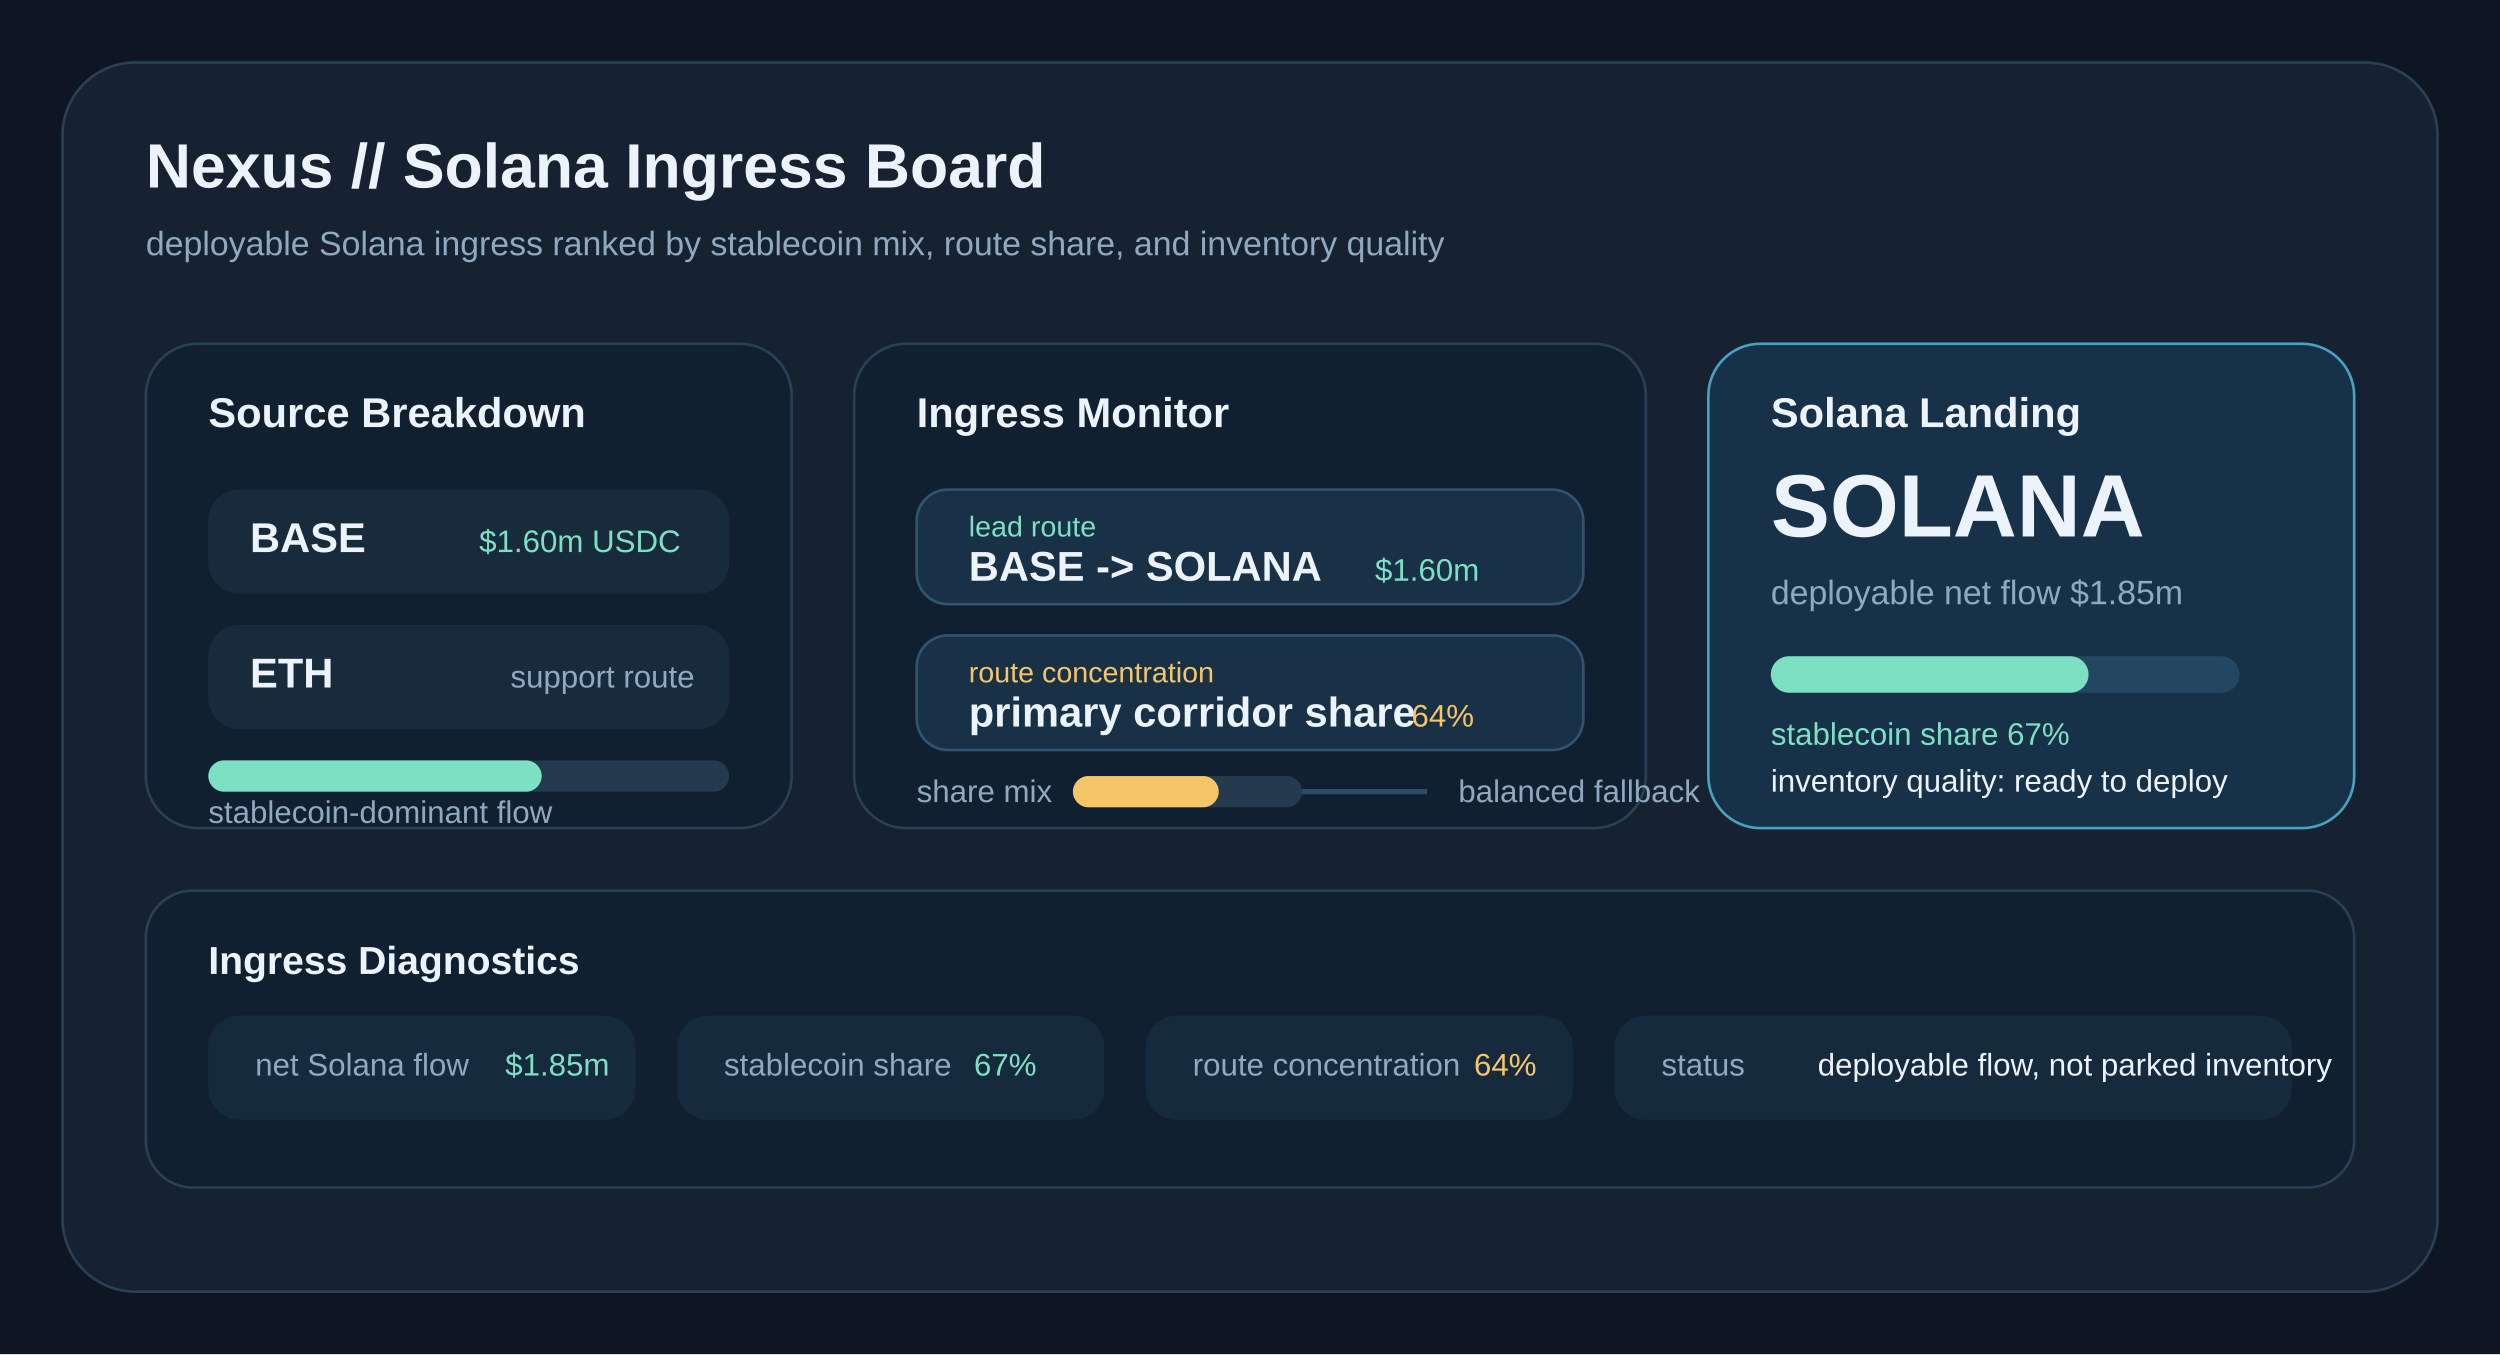
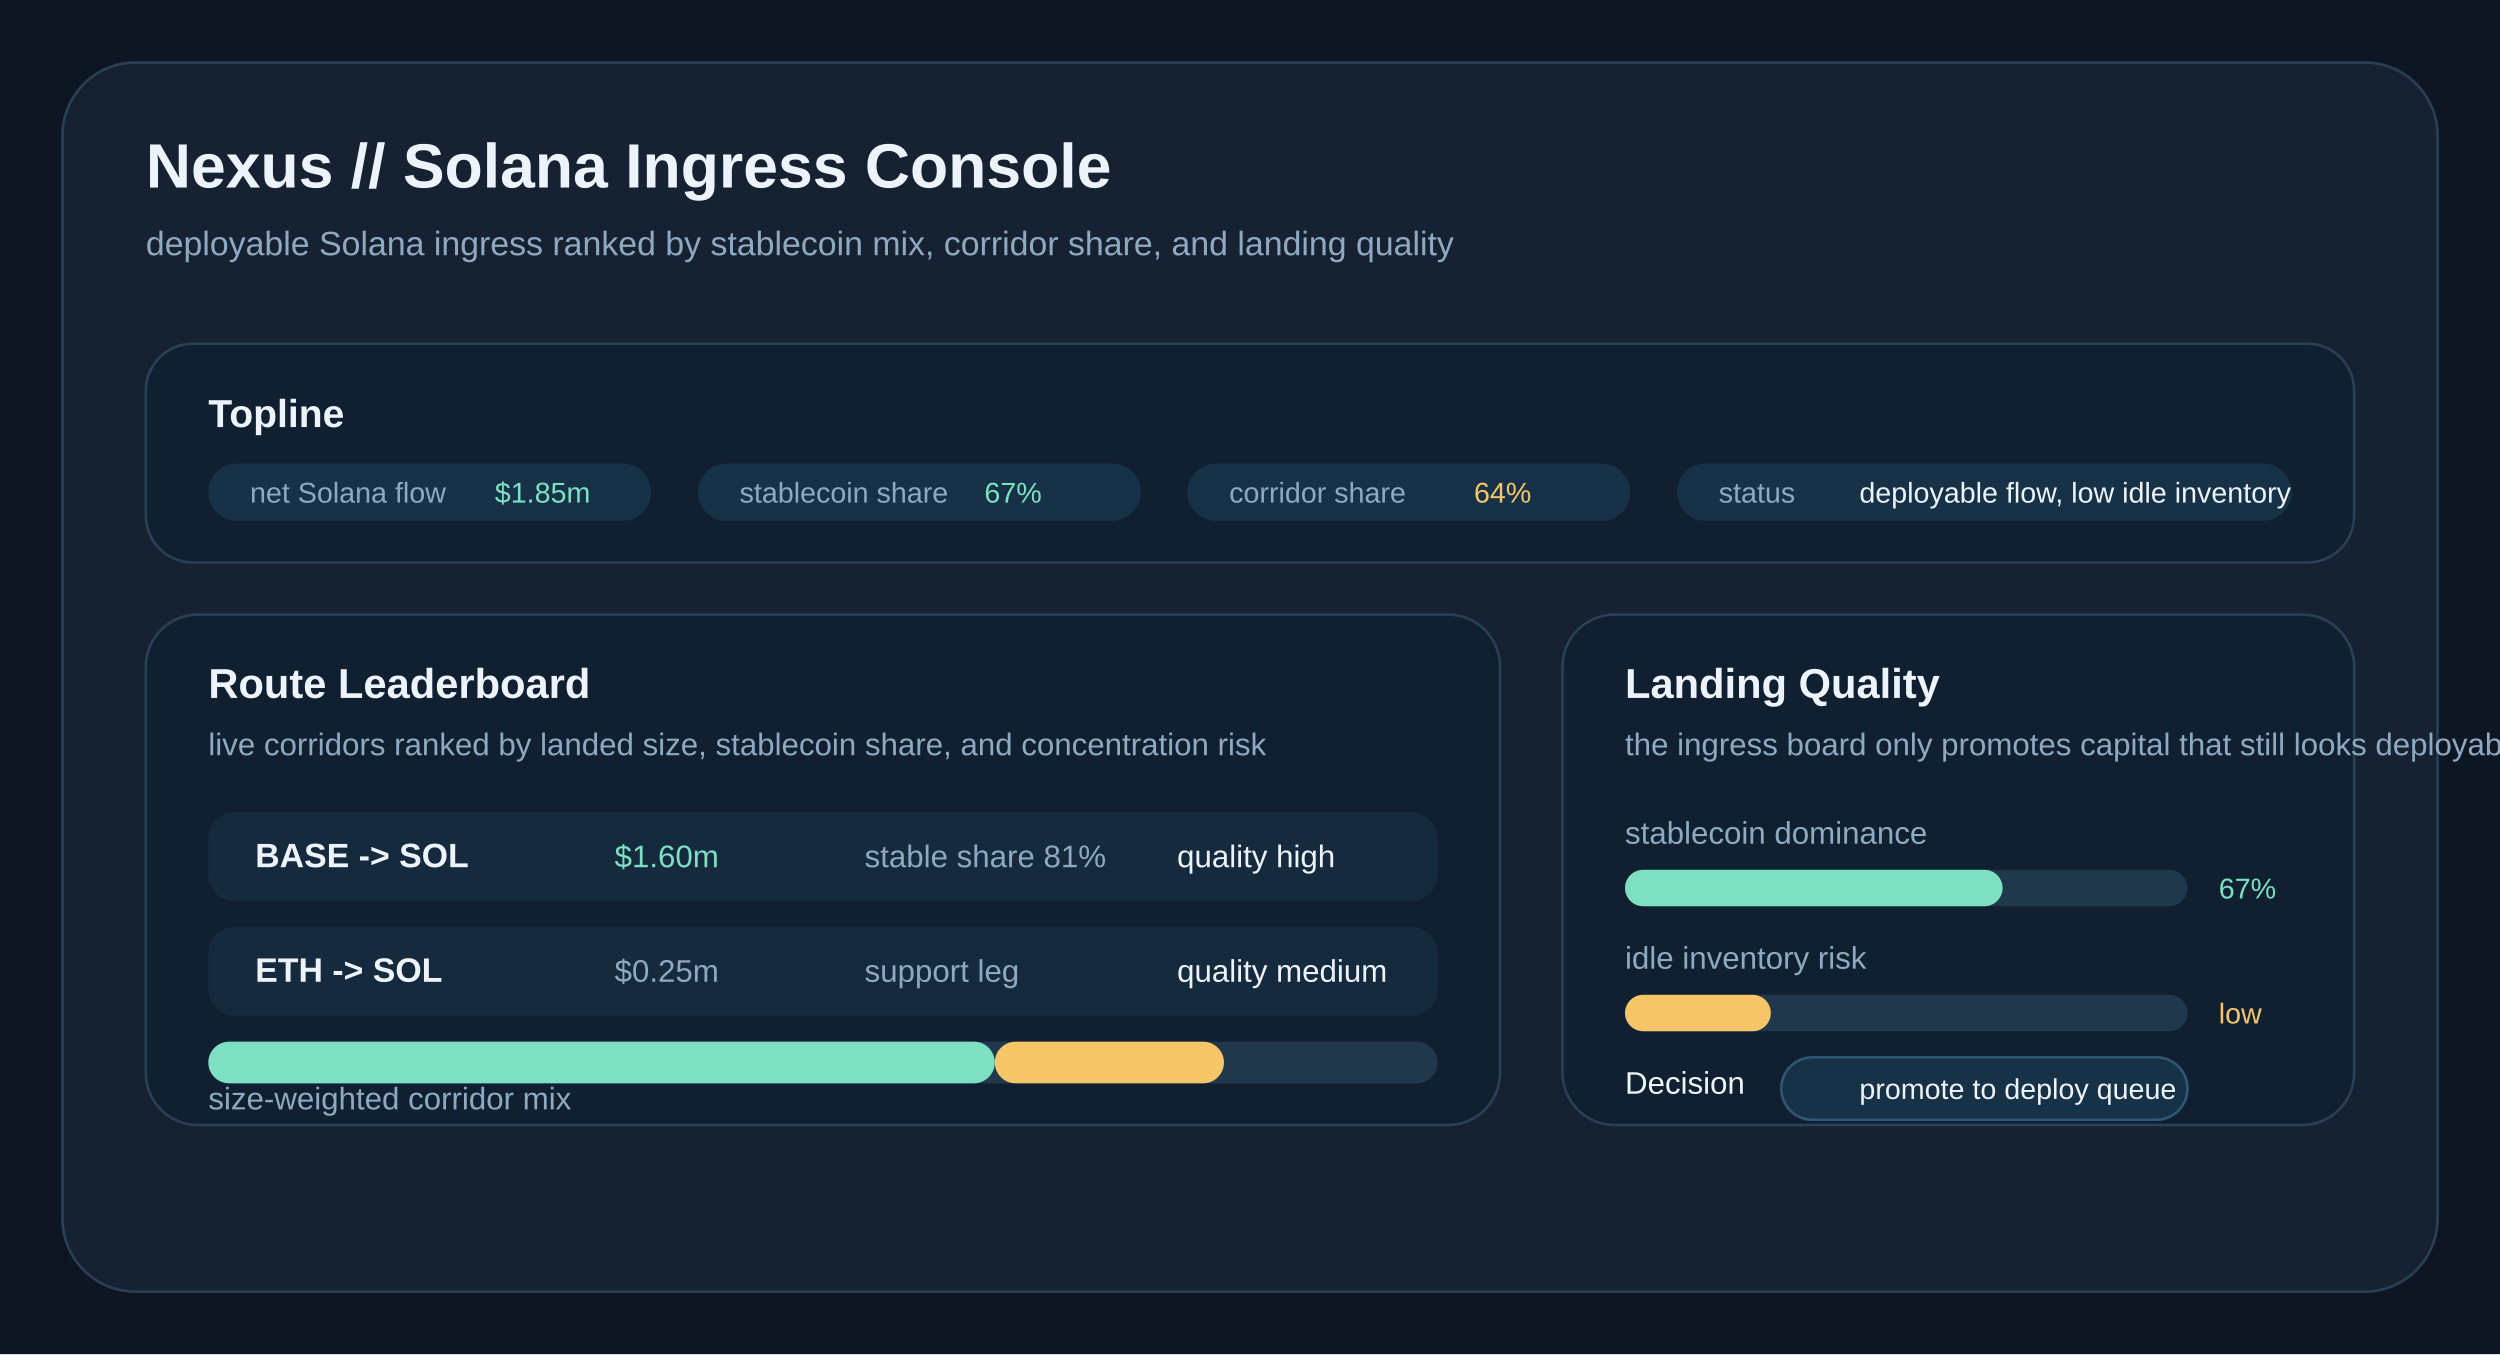
<svg xmlns="http://www.w3.org/2000/svg" width="960" height="520" viewBox="0 0 960 520" fill="none">
  <rect width="960" height="520" fill="#0E1623" />
  <rect x="24" y="24" width="912" height="472" rx="28" fill="#162232" stroke="#2A4054" />
-   <text x="56" y="72" fill="#EDF3FB" font-family="Arial, sans-serif" font-size="24" font-weight="700">Nexus // Solana Ingress Board</text>
-   <text x="56" y="98" fill="#8FA9C0" font-family="Arial, sans-serif" font-size="13">deployable Solana ingress ranked by stablecoin mix, route share, and inventory quality</text>
-   <rect x="56" y="132" width="248" height="186" rx="20" fill="#102031" stroke="#2A4054" />
-   <text x="80" y="164" fill="#EDF3FB" font-family="Arial, sans-serif" font-size="16" font-weight="700">Source Breakdown</text>
-   <rect x="80" y="188" width="200" height="40" rx="12" fill="#182B3D" />
-   <text x="96" y="212" fill="#EDF3FB" font-family="Arial, sans-serif" font-size="16" font-weight="700">BASE</text>
-   <text x="184" y="212" fill="#7DE0C3" font-family="Arial, sans-serif" font-size="12">$1.60m USDC</text>
-   <rect x="80" y="240" width="200" height="40" rx="12" fill="#182B3D" />
-   <text x="96" y="264" fill="#EDF3FB" font-family="Arial, sans-serif" font-size="16" font-weight="700">ETH</text>
-   <text x="196" y="264" fill="#8FA9C0" font-family="Arial, sans-serif" font-size="12">support route</text>
-   <rect x="80" y="292" width="200" height="12" rx="6" fill="#243A4F" />
-   <rect x="80" y="292" width="128" height="12" rx="6" fill="#7DE0C3" />
-   <text x="80" y="316" fill="#8FA9C0" font-family="Arial, sans-serif" font-size="12">stablecoin-dominant flow</text>
-   <rect x="328" y="132" width="304" height="186" rx="20" fill="#102031" stroke="#2A4054" />
-   <text x="352" y="164" fill="#EDF3FB" font-family="Arial, sans-serif" font-size="16" font-weight="700">Ingress Monitor</text>
-   <rect x="352" y="188" width="256" height="44" rx="12" fill="#183147" stroke="#315570" />
-   <text x="372" y="206" fill="#7DE0C3" font-family="Arial, sans-serif" font-size="11">lead route</text>
-   <text x="372" y="223" fill="#EDF3FB" font-family="Arial, sans-serif" font-size="16" font-weight="700">BASE -&gt; SOLANA</text>
-   <text x="528" y="223" fill="#7DE0C3" font-family="Arial, sans-serif" font-size="12">$1.60m</text>
-   <rect x="352" y="244" width="256" height="44" rx="12" fill="#183147" stroke="#315570" />
-   <text x="372" y="262" fill="#F5C568" font-family="Arial, sans-serif" font-size="11">route concentration</text>
-   <text x="372" y="279" fill="#EDF3FB" font-family="Arial, sans-serif" font-size="16" font-weight="700">primary corridor share</text>
-   <text x="542" y="279" fill="#F5C568" font-family="Arial, sans-serif" font-size="12">64%</text>
-   <line x1="412" y1="304" x2="548" y2="304" stroke="#2F4C66" stroke-width="2" />
-   <rect x="412" y="298" width="88" height="12" rx="6" fill="#243A4F" />
-   <rect x="412" y="298" width="56" height="12" rx="6" fill="#F5C568" />
-   <text x="352" y="308" fill="#8FA9C0" font-family="Arial, sans-serif" font-size="12">share mix</text>
-   <text x="560" y="308" fill="#8FA9C0" font-family="Arial, sans-serif" font-size="12">balanced fallback</text>
-   <rect x="656" y="132" width="248" height="186" rx="20" fill="#173148" stroke="#47A3C2" />
-   <text x="680" y="164" fill="#EDF3FB" font-family="Arial, sans-serif" font-size="16" font-weight="700">Solana Landing</text>
-   <text x="680" y="206" fill="#EDF3FB" font-family="Arial, sans-serif" font-size="34" font-weight="700">SOLANA</text>
-   <text x="680" y="232" fill="#8FA9C0" font-family="Arial, sans-serif" font-size="13">deployable net flow $1.85m</text>
-   <rect x="680" y="252" width="180" height="14" rx="7" fill="#234762" />
-   <rect x="680" y="252" width="122" height="14" rx="7" fill="#7DE0C3" />
-   <text x="680" y="286" fill="#7DE0C3" font-family="Arial, sans-serif" font-size="12">stablecoin share 67%</text>
-   <text x="680" y="304" fill="#EDF3FB" font-family="Arial, sans-serif" font-size="12">inventory quality: ready to deploy</text>
-   <rect x="56" y="342" width="848" height="114" rx="18" fill="#102031" stroke="#2A4054" />
-   <text x="80" y="374" fill="#EDF3FB" font-family="Arial, sans-serif" font-size="15" font-weight="700">Ingress Diagnostics</text>
-   <rect x="80" y="390" width="164" height="40" rx="12" fill="#162A3D" />
-   <text x="98" y="413" fill="#8FA9C0" font-family="Arial, sans-serif" font-size="12">net Solana flow</text>
-   <text x="194" y="413" fill="#7DE0C3" font-family="Arial, sans-serif" font-size="12">$1.85m</text>
-   <rect x="260" y="390" width="164" height="40" rx="12" fill="#162A3D" />
-   <text x="278" y="413" fill="#8FA9C0" font-family="Arial, sans-serif" font-size="12">stablecoin share</text>
-   <text x="374" y="413" fill="#7DE0C3" font-family="Arial, sans-serif" font-size="12">67%</text>
-   <rect x="440" y="390" width="164" height="40" rx="12" fill="#162A3D" />
-   <text x="458" y="413" fill="#8FA9C0" font-family="Arial, sans-serif" font-size="12">route concentration</text>
-   <text x="566" y="413" fill="#F5C568" font-family="Arial, sans-serif" font-size="12">64%</text>
-   <rect x="620" y="390" width="260" height="40" rx="12" fill="#162A3D" />
-   <text x="638" y="413" fill="#8FA9C0" font-family="Arial, sans-serif" font-size="12">status</text>
-   <text x="698" y="413" fill="#EDF3FB" font-family="Arial, sans-serif" font-size="12">deployable flow, not parked inventory</text>
+   <text x="56" y="72" fill="#EDF3FB" font-family="Arial, sans-serif" font-size="24" font-weight="700">Nexus // Solana Ingress Console</text>
+   <text x="56" y="98" fill="#8FA9C0" font-family="Arial, sans-serif" font-size="13">deployable Solana ingress ranked by stablecoin mix, corridor share, and landing quality</text>
+   <rect x="56" y="132" width="848" height="84" rx="18" fill="#102031" stroke="#2A4054" />
+   <text x="80" y="164" fill="#EDF3FB" font-family="Arial, sans-serif" font-size="15" font-weight="700">Topline</text>
+   <rect x="80" y="178" width="170" height="22" rx="11" fill="#173246" />
+   <text x="96" y="193" fill="#8FA9C0" font-family="Arial, sans-serif" font-size="11">net Solana flow</text>
+   <text x="190" y="193" fill="#7DE0C3" font-family="Arial, sans-serif" font-size="11">$1.85m</text>
+   <rect x="268" y="178" width="170" height="22" rx="11" fill="#173246" />
+   <text x="284" y="193" fill="#8FA9C0" font-family="Arial, sans-serif" font-size="11">stablecoin share</text>
+   <text x="378" y="193" fill="#7DE0C3" font-family="Arial, sans-serif" font-size="11">67%</text>
+   <rect x="456" y="178" width="170" height="22" rx="11" fill="#173246" />
+   <text x="472" y="193" fill="#8FA9C0" font-family="Arial, sans-serif" font-size="11">corridor share</text>
+   <text x="566" y="193" fill="#F5C568" font-family="Arial, sans-serif" font-size="11">64%</text>
+   <rect x="644" y="178" width="236" height="22" rx="11" fill="#173246" />
+   <text x="660" y="193" fill="#8FA9C0" font-family="Arial, sans-serif" font-size="11">status</text>
+   <text x="714" y="193" fill="#EDF3FB" font-family="Arial, sans-serif" font-size="11">deployable flow, low idle inventory</text>
+   <rect x="56" y="236" width="520" height="196" rx="20" fill="#102031" stroke="#2A4054" />
+   <text x="80" y="268" fill="#EDF3FB" font-family="Arial, sans-serif" font-size="16" font-weight="700">Route Leaderboard</text>
+   <text x="80" y="290" fill="#8FA9C0" font-family="Arial, sans-serif" font-size="12">live corridors ranked by landed size, stablecoin share, and concentration risk</text>
+   <rect x="80" y="312" width="472" height="34" rx="10" fill="#162A3D" />
+   <text x="98" y="333" fill="#EDF3FB" font-family="Arial, sans-serif" font-size="13" font-weight="700">BASE -&gt; SOL</text>
+   <text x="236" y="333" fill="#7DE0C3" font-family="Arial, sans-serif" font-size="12">$1.60m</text>
+   <text x="332" y="333" fill="#8FA9C0" font-family="Arial, sans-serif" font-size="12">stable share 81%</text>
+   <text x="452" y="333" fill="#EDF3FB" font-family="Arial, sans-serif" font-size="12">quality high</text>
+   <rect x="80" y="356" width="472" height="34" rx="10" fill="#162A3D" />
+   <text x="98" y="377" fill="#EDF3FB" font-family="Arial, sans-serif" font-size="13" font-weight="700">ETH -&gt; SOL</text>
+   <text x="236" y="377" fill="#8FA9C0" font-family="Arial, sans-serif" font-size="12">$0.25m</text>
+   <text x="332" y="377" fill="#8FA9C0" font-family="Arial, sans-serif" font-size="12">support leg</text>
+   <text x="452" y="377" fill="#EDF3FB" font-family="Arial, sans-serif" font-size="12">quality medium</text>
+   <rect x="80" y="400" width="472" height="16" rx="8" fill="#22384C" />
+   <rect x="80" y="400" width="302" height="16" rx="8" fill="#7DE0C3" />
+   <rect x="382" y="400" width="88" height="16" rx="8" fill="#F5C568" />
+   <text x="80" y="426" fill="#8FA9C0" font-family="Arial, sans-serif" font-size="12">size-weighted corridor mix</text>
+   <rect x="600" y="236" width="304" height="196" rx="20" fill="#102031" stroke="#2A4054" />
+   <text x="624" y="268" fill="#EDF3FB" font-family="Arial, sans-serif" font-size="16" font-weight="700">Landing Quality</text>
+   <text x="624" y="290" fill="#8FA9C0" font-family="Arial, sans-serif" font-size="12">the ingress board only promotes capital that still looks deployable after landing</text>
+   <text x="624" y="324" fill="#8FA9C0" font-family="Arial, sans-serif" font-size="12">stablecoin dominance</text>
+   <rect x="624" y="334" width="216" height="14" rx="7" fill="#20384C" />
+   <rect x="624" y="334" width="145" height="14" rx="7" fill="#7DE0C3" />
+   <text x="852" y="345" fill="#7DE0C3" font-family="Arial, sans-serif" font-size="11">67%</text>
+   <text x="624" y="372" fill="#8FA9C0" font-family="Arial, sans-serif" font-size="12">idle inventory risk</text>
+   <rect x="624" y="382" width="216" height="14" rx="7" fill="#20384C" />
+   <rect x="624" y="382" width="56" height="14" rx="7" fill="#F5C568" />
+   <text x="852" y="393" fill="#F5C568" font-family="Arial, sans-serif" font-size="11">low</text>
+   <text x="624" y="420" fill="#EDF3FB" font-family="Arial, sans-serif" font-size="12">Decision</text>
+   <rect x="684" y="406" width="156" height="24" rx="12" fill="#173246" stroke="#2E5774" />
+   <text x="714" y="422" fill="#EDF3FB" font-family="Arial, sans-serif" font-size="11">promote to deploy queue</text>
</svg>
